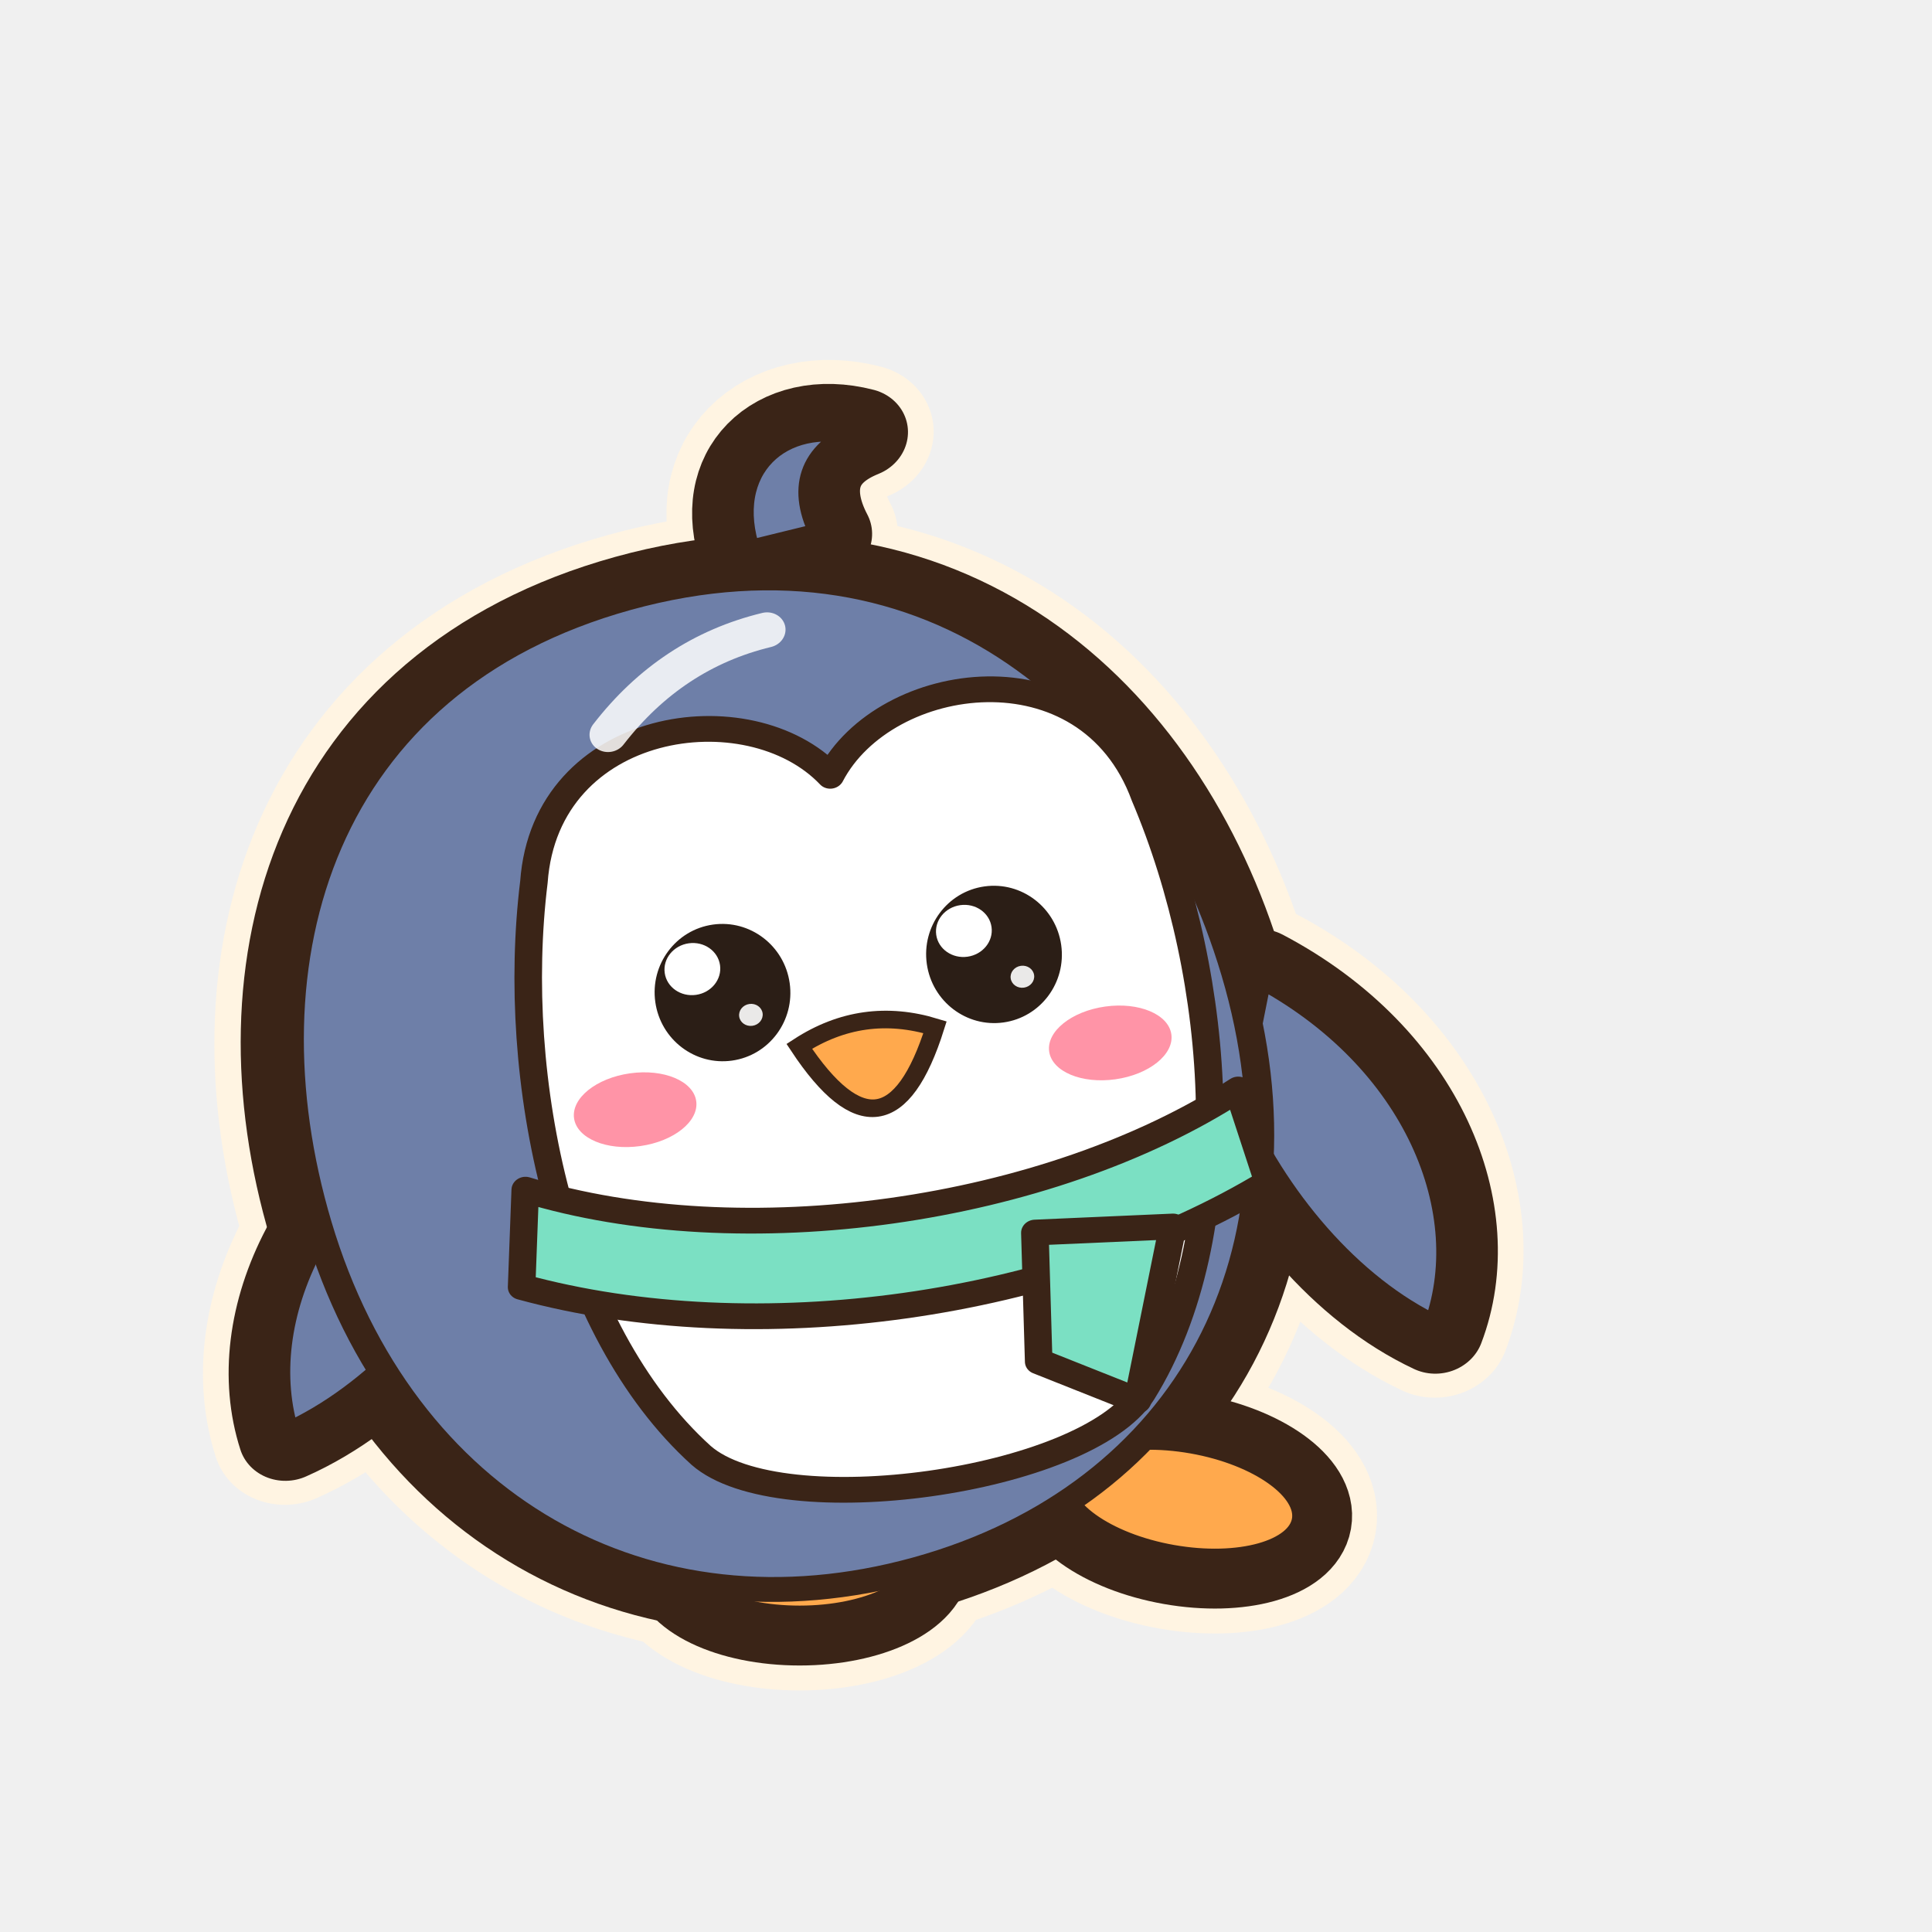
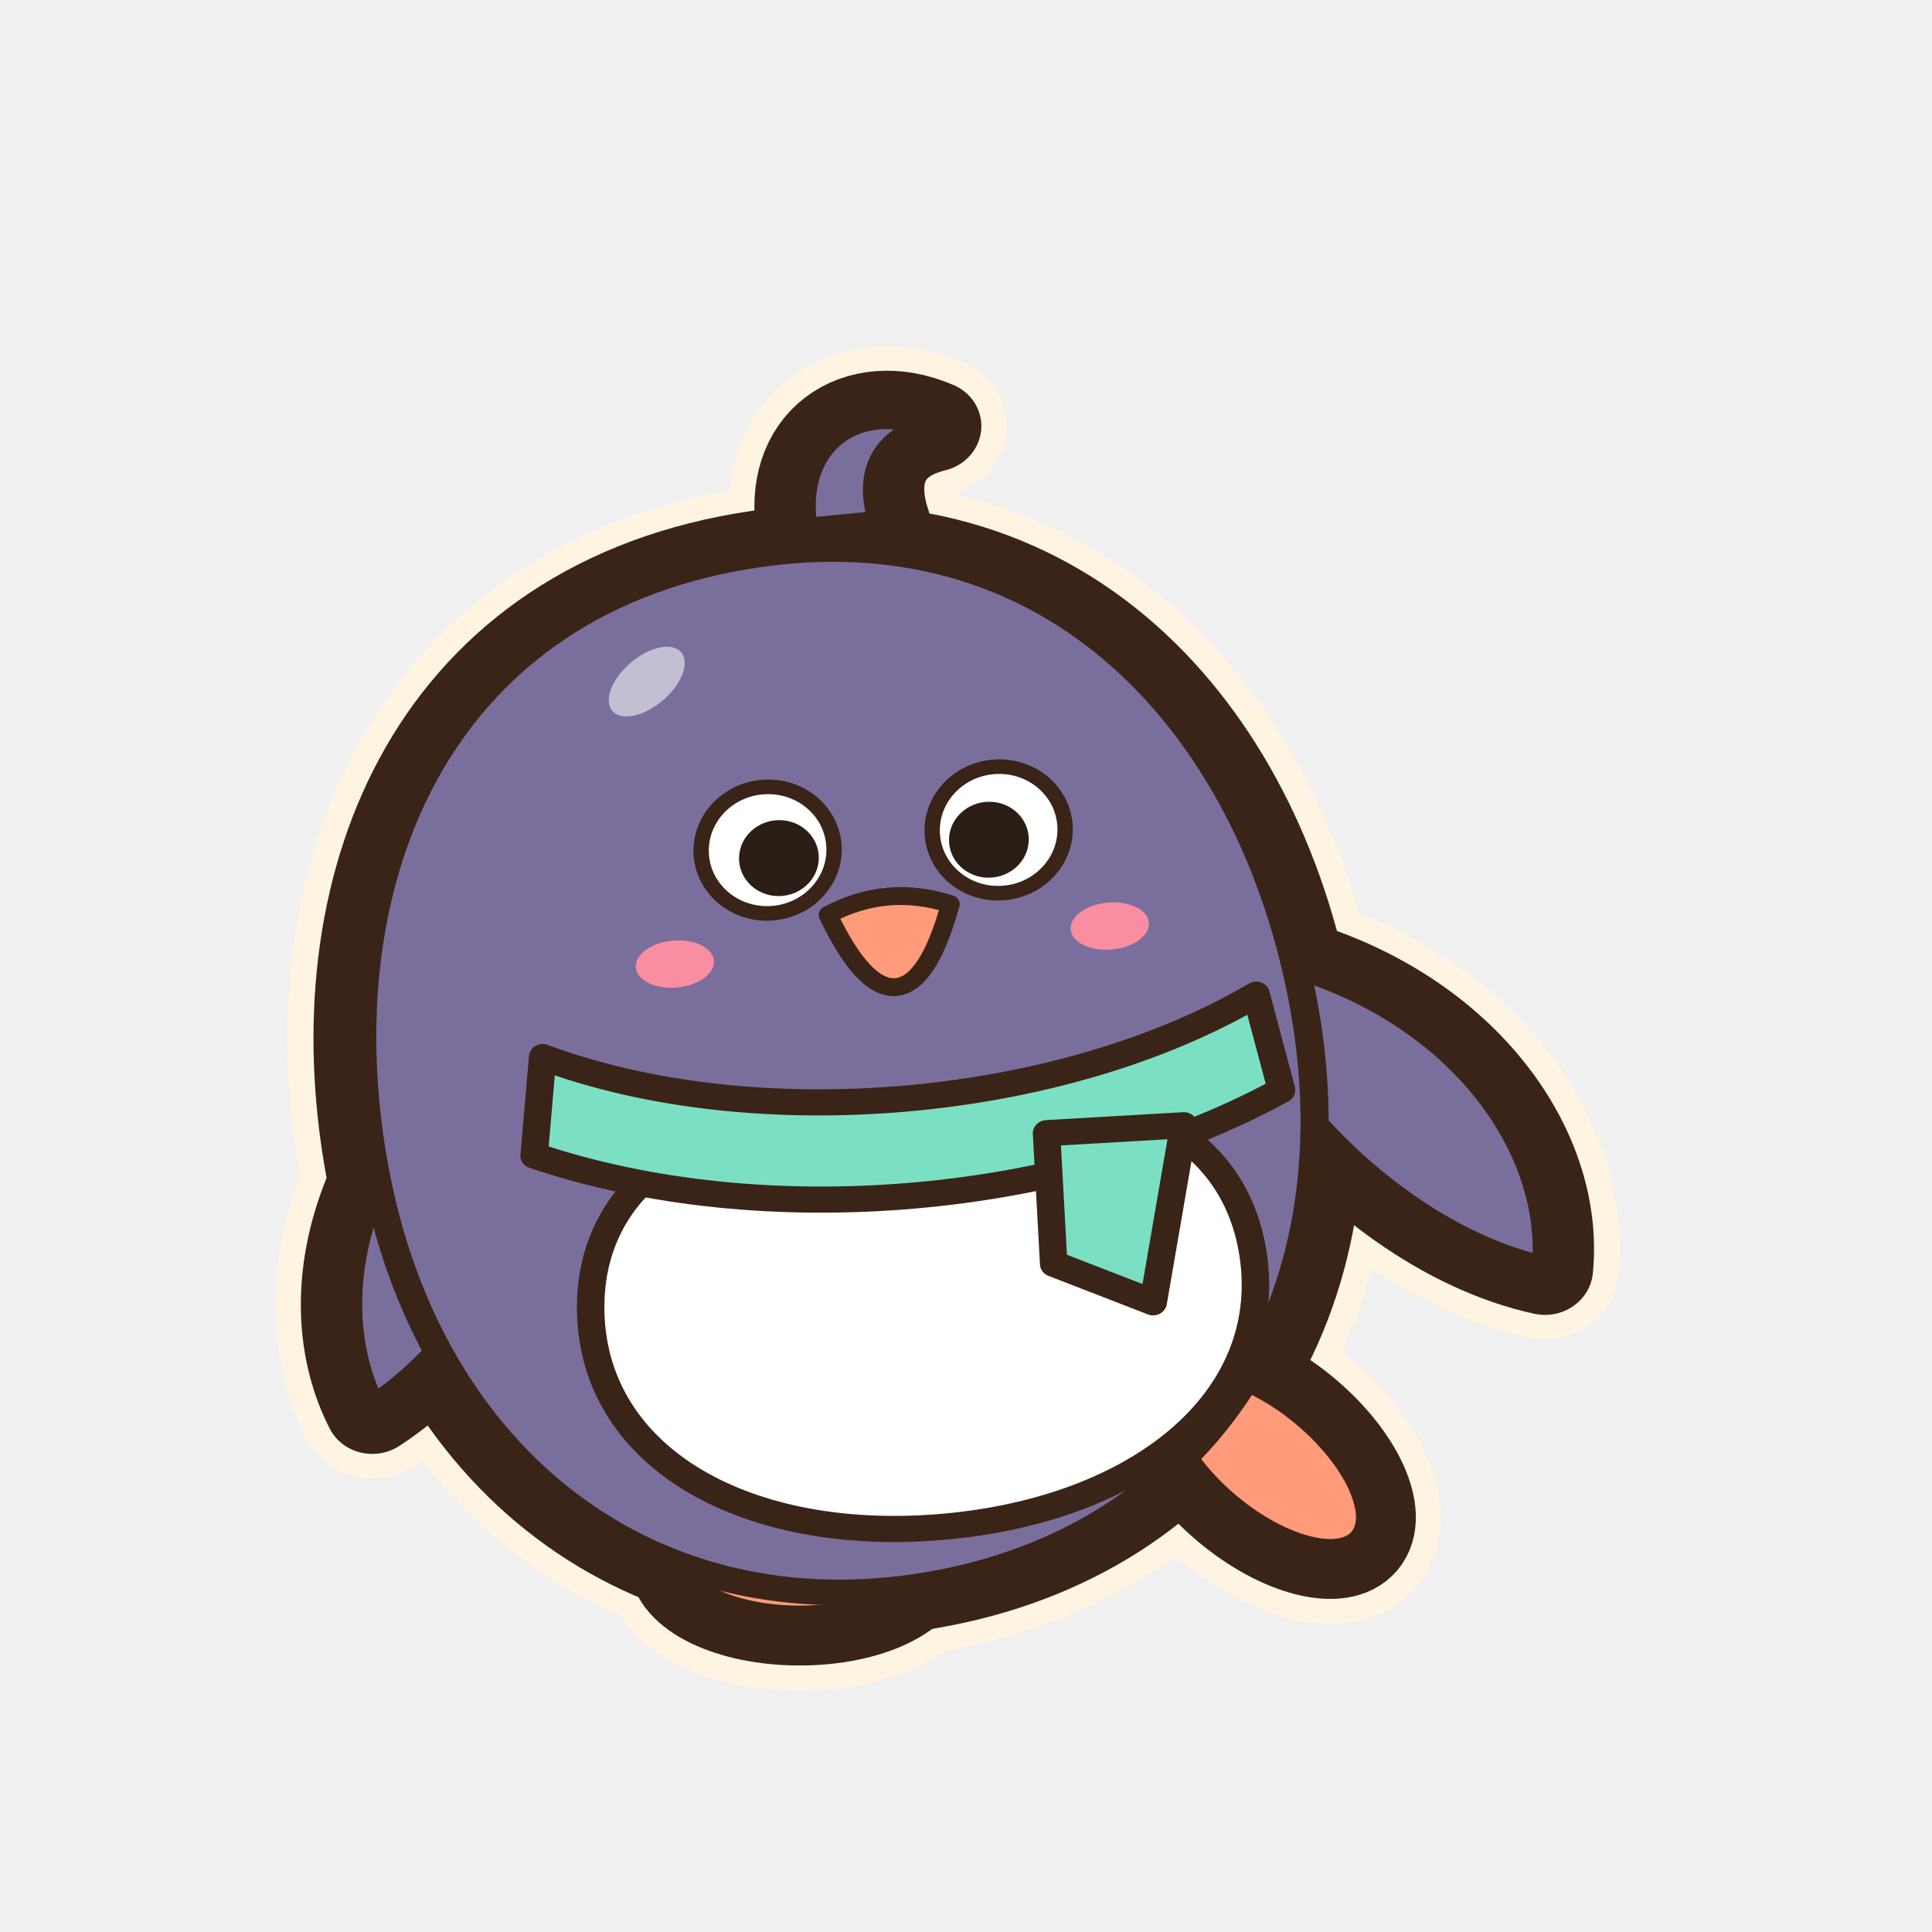
<svg xmlns="http://www.w3.org/2000/svg" viewBox="0 0 108 108" width="108" height="108">
  <g id="penguin" transform="translate(54 56) scale(0.93) translate(-54 -56)">
    <g id="border">
      <ellipse cx="44" cy="89.5" rx="7.5" ry="3.6" fill="#FFF4E2" stroke="#FFF4E2" stroke-width="8.59" stroke-linejoin="round" />
-       <ellipse cx="65" cy="89.5" rx="7.5" ry="3.6" fill="#FFF4E2" stroke="#FFF4E2" stroke-width="8.59" stroke-linejoin="round" transform="translate(2.00 -3.60) rotate(10.00 65 89.5)" />
-       <path d="M31 56 C22 62 19 72 22 79 C27 76 31 70 33 64 Z" fill="#FFF4E2" stroke="#FFF4E2" stroke-width="8.59" stroke-linejoin="round" transform="translate(-1.60 0.00) translate(54 89.00) rotate(-8.00) scale(1.030 0.960) translate(-54 -89) rotate(14.00 31 58)" />
-       <path d="M77 56 C86 62 89 72 86 79 C81 76 77 70 75 64 Z" fill="#FFF4E2" stroke="#FFF4E2" stroke-width="8.59" stroke-linejoin="round" transform="translate(-1.60 0.00) translate(54 89.00) rotate(-8.00) scale(1.030 0.960) translate(-54 -89) rotate(4.00 77 58)" />
-       <path d="M54 24 C72 24 81 40 81 58 C81 77 70 90 54 90 C38 90 27 77 27 58 C27 40 36 24 54 24 Z" fill="#FFF4E2" stroke="#FFF4E2" stroke-width="8.59" stroke-linejoin="round" transform="translate(-1.60 0.00) translate(54 89.00) rotate(-8.00) scale(1.030 0.960) translate(-54 -89) translate(-1.60 0.00) translate(54 89.00) rotate(-8.00) scale(1.030 0.960) translate(-54 -89)" />
-       <path d="M51 25.5 C50 20 54 17 58.5 19 C55.5 19.8 54.6 22 55.6 25 Z" fill="#FFF4E2" stroke="#FFF4E2" stroke-width="8.59" stroke-linejoin="round" transform="translate(-1.60 0.00) translate(54 89.00) rotate(-8.00) scale(1.030 0.960) translate(-54 -89)" />
+       <ellipse cx="65" cy="89.5" rx="7.5" ry="3.6" fill="#FFF4E2" stroke="#FFF4E2" stroke-width="8.59" stroke-linejoin="round" transform="translate(3.00 -3.60) rotate(20.00 65 89.5) translate(3.00 -3.60) rotate(20.00 65 89.5)" />
+       <path d="M31 54 C22 60 19 70 22 77 C27 74 31 68 33 62 Z" fill="#FFF4E2" stroke="#FFF4E2" stroke-width="8.59" stroke-linejoin="round" transform="translate(-1.20 0.00) translate(54 89.50) rotate(-5.00) scale(1.025 0.975) translate(-54 -89) rotate(2.00 31 56)" />
+       <path d="M77 54 C86 60 89 70 86 77 C81 74 77 68 75 62 Z" fill="#FFF4E2" stroke="#FFF4E2" stroke-width="8.59" stroke-linejoin="round" transform="translate(-1.20 0.00) translate(54 89.50) rotate(-5.00) scale(1.025 0.975) translate(-54 -89) rotate(-13.00 77 56)" />
+       <path d="M54 24 C72 24 81 40 81 58 C81 77 70 90 54 90 C38 90 27 77 27 58 C27 40 36 24 54 24 Z" fill="#FFF4E2" stroke="#FFF4E2" stroke-width="8.59" stroke-linejoin="round" transform="translate(-1.20 0.00) translate(54 89.50) rotate(-5.00) scale(1.025 0.975) translate(-54 -89) translate(-1.20 0.00) translate(54 89.50) rotate(-5.00) scale(1.025 0.975) translate(-54 -89)" />
+       <path d="M51 25.5 C50 20 54 17 58.5 19 C55.5 19.8 54.6 22 55.6 25 Z" fill="#FFF4E2" stroke="#FFF4E2" stroke-width="8.59" stroke-linejoin="round" transform="translate(-1.20 0.00) translate(54 89.50) rotate(-5.00) scale(1.025 0.975) translate(-54 -89) rotate(5.60 55 25)" />
    </g>
    <g id="outline">
      <ellipse cx="44" cy="89.5" rx="7.5" ry="3.6" fill="#3A2417" stroke="#3A2417" stroke-width="5.59" stroke-linejoin="round" />
-       <ellipse cx="65" cy="89.5" rx="7.5" ry="3.6" fill="#3A2417" stroke="#3A2417" stroke-width="5.59" stroke-linejoin="round" transform="translate(2.00 -3.60) rotate(10.00 65 89.5)" />
-       <path d="M31 56 C22 62 19 72 22 79 C27 76 31 70 33 64 Z" fill="#3A2417" stroke="#3A2417" stroke-width="5.59" stroke-linejoin="round" transform="translate(-1.60 0.00) translate(54 89.00) rotate(-8.00) scale(1.030 0.960) translate(-54 -89) rotate(14.00 31 58)" />
-       <path d="M77 56 C86 62 89 72 86 79 C81 76 77 70 75 64 Z" fill="#3A2417" stroke="#3A2417" stroke-width="5.59" stroke-linejoin="round" transform="translate(-1.60 0.00) translate(54 89.00) rotate(-8.00) scale(1.030 0.960) translate(-54 -89) rotate(4.00 77 58)" />
-       <path d="M54 24 C72 24 81 40 81 58 C81 77 70 90 54 90 C38 90 27 77 27 58 C27 40 36 24 54 24 Z" fill="#3A2417" stroke="#3A2417" stroke-width="5.59" stroke-linejoin="round" transform="translate(-1.60 0.00) translate(54 89.00) rotate(-8.00) scale(1.030 0.960) translate(-54 -89) translate(-1.60 0.00) translate(54 89.00) rotate(-8.00) scale(1.030 0.960) translate(-54 -89)" />
-       <path d="M51 25.5 C50 20 54 17 58.5 19 C55.5 19.8 54.6 22 55.6 25 Z" fill="#3A2417" stroke="#3A2417" stroke-width="5.59" stroke-linejoin="round" transform="translate(-1.60 0.00) translate(54 89.00) rotate(-8.00) scale(1.030 0.960) translate(-54 -89)" />
+       <ellipse cx="65" cy="89.5" rx="7.5" ry="3.6" fill="#3A2417" stroke="#3A2417" stroke-width="5.59" stroke-linejoin="round" transform="translate(3.00 -3.60) rotate(20.00 65 89.5) translate(3.00 -3.60) rotate(20.00 65 89.5)" />
+       <path d="M31 54 C22 60 19 70 22 77 C27 74 31 68 33 62 Z" fill="#3A2417" stroke="#3A2417" stroke-width="5.59" stroke-linejoin="round" transform="translate(-1.20 0.00) translate(54 89.50) rotate(-5.00) scale(1.025 0.975) translate(-54 -89) rotate(2.00 31 56)" />
+       <path d="M77 54 C86 60 89 70 86 77 C81 74 77 68 75 62 Z" fill="#3A2417" stroke="#3A2417" stroke-width="5.59" stroke-linejoin="round" transform="translate(-1.20 0.00) translate(54 89.50) rotate(-5.00) scale(1.025 0.975) translate(-54 -89) rotate(-13.00 77 56)" />
+       <path d="M54 24 C72 24 81 40 81 58 C81 77 70 90 54 90 C38 90 27 77 27 58 C27 40 36 24 54 24 Z" fill="#3A2417" stroke="#3A2417" stroke-width="5.59" stroke-linejoin="round" transform="translate(-1.20 0.00) translate(54 89.50) rotate(-5.00) scale(1.025 0.975) translate(-54 -89) translate(-1.20 0.00) translate(54 89.50) rotate(-5.00) scale(1.025 0.975) translate(-54 -89)" />
+       <path d="M51 25.5 C50 20 54 17 58.5 19 C55.5 19.8 54.6 22 55.6 25 Z" fill="#3A2417" stroke="#3A2417" stroke-width="5.59" stroke-linejoin="round" transform="translate(-1.20 0.00) translate(54 89.50) rotate(-5.00) scale(1.025 0.975) translate(-54 -89) rotate(5.60 55 25)" />
    </g>
    <g id="foot_l">
-       <ellipse cx="44" cy="89.5" rx="7.5" ry="3.6" fill="#FFA94D" stroke="#3A2417" stroke-width="1.61" stroke-linejoin="round" />
+       <ellipse cx="44" cy="89.5" rx="7.5" ry="3.6" fill="#FF9A7A" stroke="#3A2417" stroke-width="1.61" stroke-linejoin="round" />
    </g>
    <g id="foot_r">
-       <ellipse cx="65" cy="89.5" rx="7.5" ry="3.6" fill="#FFA94D" stroke="#3A2417" stroke-width="1.61" stroke-linejoin="round" transform="translate(2.00 -3.60) rotate(10.00 65 89.5)" />
+       <ellipse cx="65" cy="89.5" rx="7.5" ry="3.6" fill="#FF9A7A" stroke="#3A2417" stroke-width="1.61" stroke-linejoin="round" transform="translate(3.00 -3.60) rotate(20.00 65 89.5) translate(3.00 -3.60) rotate(20.00 65 89.5)" />
    </g>
    <g id="flip_l">
-       <path d="M31 56 C22 62 19 72 22 79 C27 76 31 70 33 64 Z" fill="#6E7FA8" stroke="#3A2417" stroke-width="1.61" stroke-linejoin="round" transform="translate(-1.60 0.00) translate(54 89.00) rotate(-8.00) scale(1.030 0.960) translate(-54 -89) rotate(14.00 31 58)" />
+       <path d="M31 54 C22 60 19 70 22 77 C27 74 31 68 33 62 Z" fill="#7A6F9C" stroke="#3A2417" stroke-width="1.61" stroke-linejoin="round" transform="translate(-1.20 0.00) translate(54 89.50) rotate(-5.00) scale(1.025 0.975) translate(-54 -89) rotate(2.00 31 56)" />
    </g>
    <g id="flip_r">
-       <path d="M77 56 C86 62 89 72 86 79 C81 76 77 70 75 64 Z" fill="#6E7FA8" stroke="#3A2417" stroke-width="1.61" stroke-linejoin="round" transform="translate(-1.60 0.00) translate(54 89.00) rotate(-8.00) scale(1.030 0.960) translate(-54 -89) rotate(4.00 77 58)" />
+       <path d="M77 54 C86 60 89 70 86 77 C81 74 77 68 75 62 Z" fill="#7A6F9C" stroke="#3A2417" stroke-width="1.61" stroke-linejoin="round" transform="translate(-1.20 0.00) translate(54 89.50) rotate(-5.00) scale(1.025 0.975) translate(-54 -89) rotate(-13.00 77 56)" />
    </g>
    <g id="body">
-       <path d="M54 24 C72 24 81 40 81 58 C81 77 70 90 54 90 C38 90 27 77 27 58 C27 40 36 24 54 24 Z" fill="#6E7FA8" stroke="#3A2417" stroke-width="1.61" stroke-linejoin="round" transform="translate(-1.60 0.00) translate(54 89.00) rotate(-8.00) scale(1.030 0.960) translate(-54 -89) translate(-1.60 0.00) translate(54 89.00) rotate(-8.00) scale(1.030 0.960) translate(-54 -89)" />
+       <path d="M54 24 C72 24 81 40 81 58 C81 77 70 90 54 90 C38 90 27 77 27 58 C27 40 36 24 54 24 Z" fill="#7A6F9C" stroke="#3A2417" stroke-width="1.61" stroke-linejoin="round" transform="translate(-1.20 0.00) translate(54 89.50) rotate(-5.00) scale(1.025 0.975) translate(-54 -89) translate(-1.20 0.00) translate(54 89.50) rotate(-5.00) scale(1.025 0.975) translate(-54 -89)" />
    </g>
    <g id="tuft">
-       <path d="M51 25.5 C50 20 54 17 58.5 19 C55.5 19.8 54.6 22 55.6 25 Z" fill="#6E7FA8" stroke="#3A2417" stroke-width="1.61" stroke-linejoin="round" transform="translate(-1.60 0.00) translate(54 89.00) rotate(-8.00) scale(1.030 0.960) translate(-54 -89)" />
+       <path d="M51 25.5 C50 20 54 17 58.5 19 C55.5 19.8 54.6 22 55.6 25 Z" fill="#7A6F9C" stroke="#3A2417" stroke-width="1.61" stroke-linejoin="round" transform="translate(-1.20 0.00) translate(54 89.50) rotate(-5.00) scale(1.025 0.975) translate(-54 -89) rotate(5.60 55 25)" />
    </g>
    <g id="belly">
-       <path d="M54 40 C58 34 70 34 72 44 C75 56 74 72 67 81 C63 86 45 86 41 81 C34 72 33 56 36 44 C38 34 50 34 54 40 Z" fill="#FFFFFF" stroke="#3A2417" stroke-width="1.61" stroke-linejoin="round" transform="translate(-1.60 0.00) translate(54 89.00) rotate(-8.00) scale(1.030 0.960) translate(-54 -89)" />
+       <path d="M54 63 C64 59 73 63 73.5 72 C74 81 65.5 87 54 87 C42.5 87 34 81 34.5 72 C35 63 44 59 54 63 Z" fill="#FFFFFF" stroke="#3A2417" stroke-width="1.61" stroke-linejoin="round" transform="translate(-1.20 0.00) translate(54 89.50) rotate(-5.00) scale(1.025 0.975) translate(-54 -89)" />
    </g>
    <g id="scarf">
-       <path d="M33 63 C45 69 63 69 75 63 L76 69 C63 75 45 75 32 69 Z" fill="#7BE0C3" stroke="#3A2417" stroke-width="1.61" stroke-linejoin="round" transform="translate(-1.60 0.00) translate(54 89.00) rotate(-8.00) scale(1.030 0.960) translate(-54 -89)" />
+       <path d="M33 56 C45 62 63 62 75 56 L76 62 C63 68 45 68 32 62 Z" fill="#7BE0C3" stroke="#3A2417" stroke-width="1.61" stroke-linejoin="round" transform="translate(-1.20 0.00) translate(54 89.50) rotate(-5.00) scale(1.025 0.975) translate(-54 -89)" />
    </g>
    <g id="scarf_tail">
-       <path d="M62 71 L70 70 L69 81 L63 79 Z" fill="#7BE0C3" stroke="#3A2417" stroke-width="1.61" stroke-linejoin="round" transform="translate(-1.60 0.00) translate(54 89.00) rotate(-8.00) scale(1.030 0.960) translate(-54 -89) rotate(13.00 66 71)" />
+       <path d="M62 64 L70 63 L69 74 L63 72 Z" fill="#7BE0C3" stroke="#3A2417" stroke-width="1.61" stroke-linejoin="round" transform="translate(-1.20 0.00) translate(54 89.50) rotate(-5.00) scale(1.025 0.975) translate(-54 -89) rotate(8.90 66 64)" />
    </g>
-     <path d="M41.5 35.5 Q45.8 31 51.5 30.4" fill="none" stroke="#fff" stroke-width="2.2" stroke-linecap="round" opacity=".85" transform="translate(-1.60 0.00) translate(54 89.00) rotate(-8.00) scale(1.030 0.960) translate(-54 -89)" />
-     <g id="face" transform="translate(-1.60 0.00) translate(54 89.00) rotate(-8.00) scale(1.030 0.960) translate(-54 -89)">
-       <ellipse cx="40" cy="59" rx="3.6" ry="2.3" fill="#FF8FA3" opacity=".95" />
-       <ellipse cx="68" cy="59" rx="3.6" ry="2.3" fill="#FF8FA3" opacity=".95" />
-       <ellipse cx="46" cy="52.5" rx="3.96" ry="4.3" fill="#2B1E16" />
-       <circle cx="44.45" cy="50.78" r="1.63" fill="#fff" />
-       <circle cx="47.46" cy="54.13" r="0.69" fill="#fff" opacity=".9" />
-       <ellipse cx="62" cy="52.5" rx="3.96" ry="4.3" fill="#2B1E16" />
-       <circle cx="60.45" cy="50.78" r="1.63" fill="#fff" />
-       <circle cx="63.46" cy="54.13" r="0.69" fill="#fff" opacity=".9" />
-       <path d="M50 56.5 Q54 54.5 58 56.5 Q56 61 54 61 Q52 61 50 56.5 Z" fill="#FFA94D" stroke="#3A2417" stroke-width="1.1" />
+     <g transform="translate(-1.20 0.00) translate(54 89.50) rotate(-5.00) scale(1.025 0.975) translate(-54 -89)">
+       <ellipse cx="41.0" cy="33.5" rx="2.7" ry="1.5" fill="#fff" opacity=".55" transform="rotate(-38 41.0 33.5)" />
+     </g>
+     <g id="face" transform="translate(-1.20 0.00) translate(54 89.50) rotate(-5.00) scale(1.025 0.975) translate(-54 -89)">
+       <ellipse cx="41.2" cy="51.0" rx="2.3" ry="1.45" fill="#FF8FA3" opacity=".95" />
+       <ellipse cx="66.8" cy="51.0" rx="2.3" ry="1.45" fill="#FF8FA3" opacity=".95" />
+       <circle cx="47.2" cy="44.5" r="3.9" fill="#FFFFFF" stroke="#3A2417" stroke-width="0.9" />
+       <circle cx="47.82" cy="45.05" r="2.34" fill="#2B1E16" />
+       <circle cx="60.8" cy="44.5" r="3.9" fill="#FFFFFF" stroke="#3A2417" stroke-width="0.9" />
+       <circle cx="60.18" cy="45.05" r="2.34" fill="#2B1E16" />
+       <path d="M50.4 48.8 Q54 47.2 57.6 48.8 Q55.9 53.6 54 53.6 Q52.1 53.6 50.4 48.8 Z" fill="#FF9A7A" stroke="#3A2417" stroke-width="1.1" stroke-linejoin="round" />
    </g>
  </g>
</svg>
